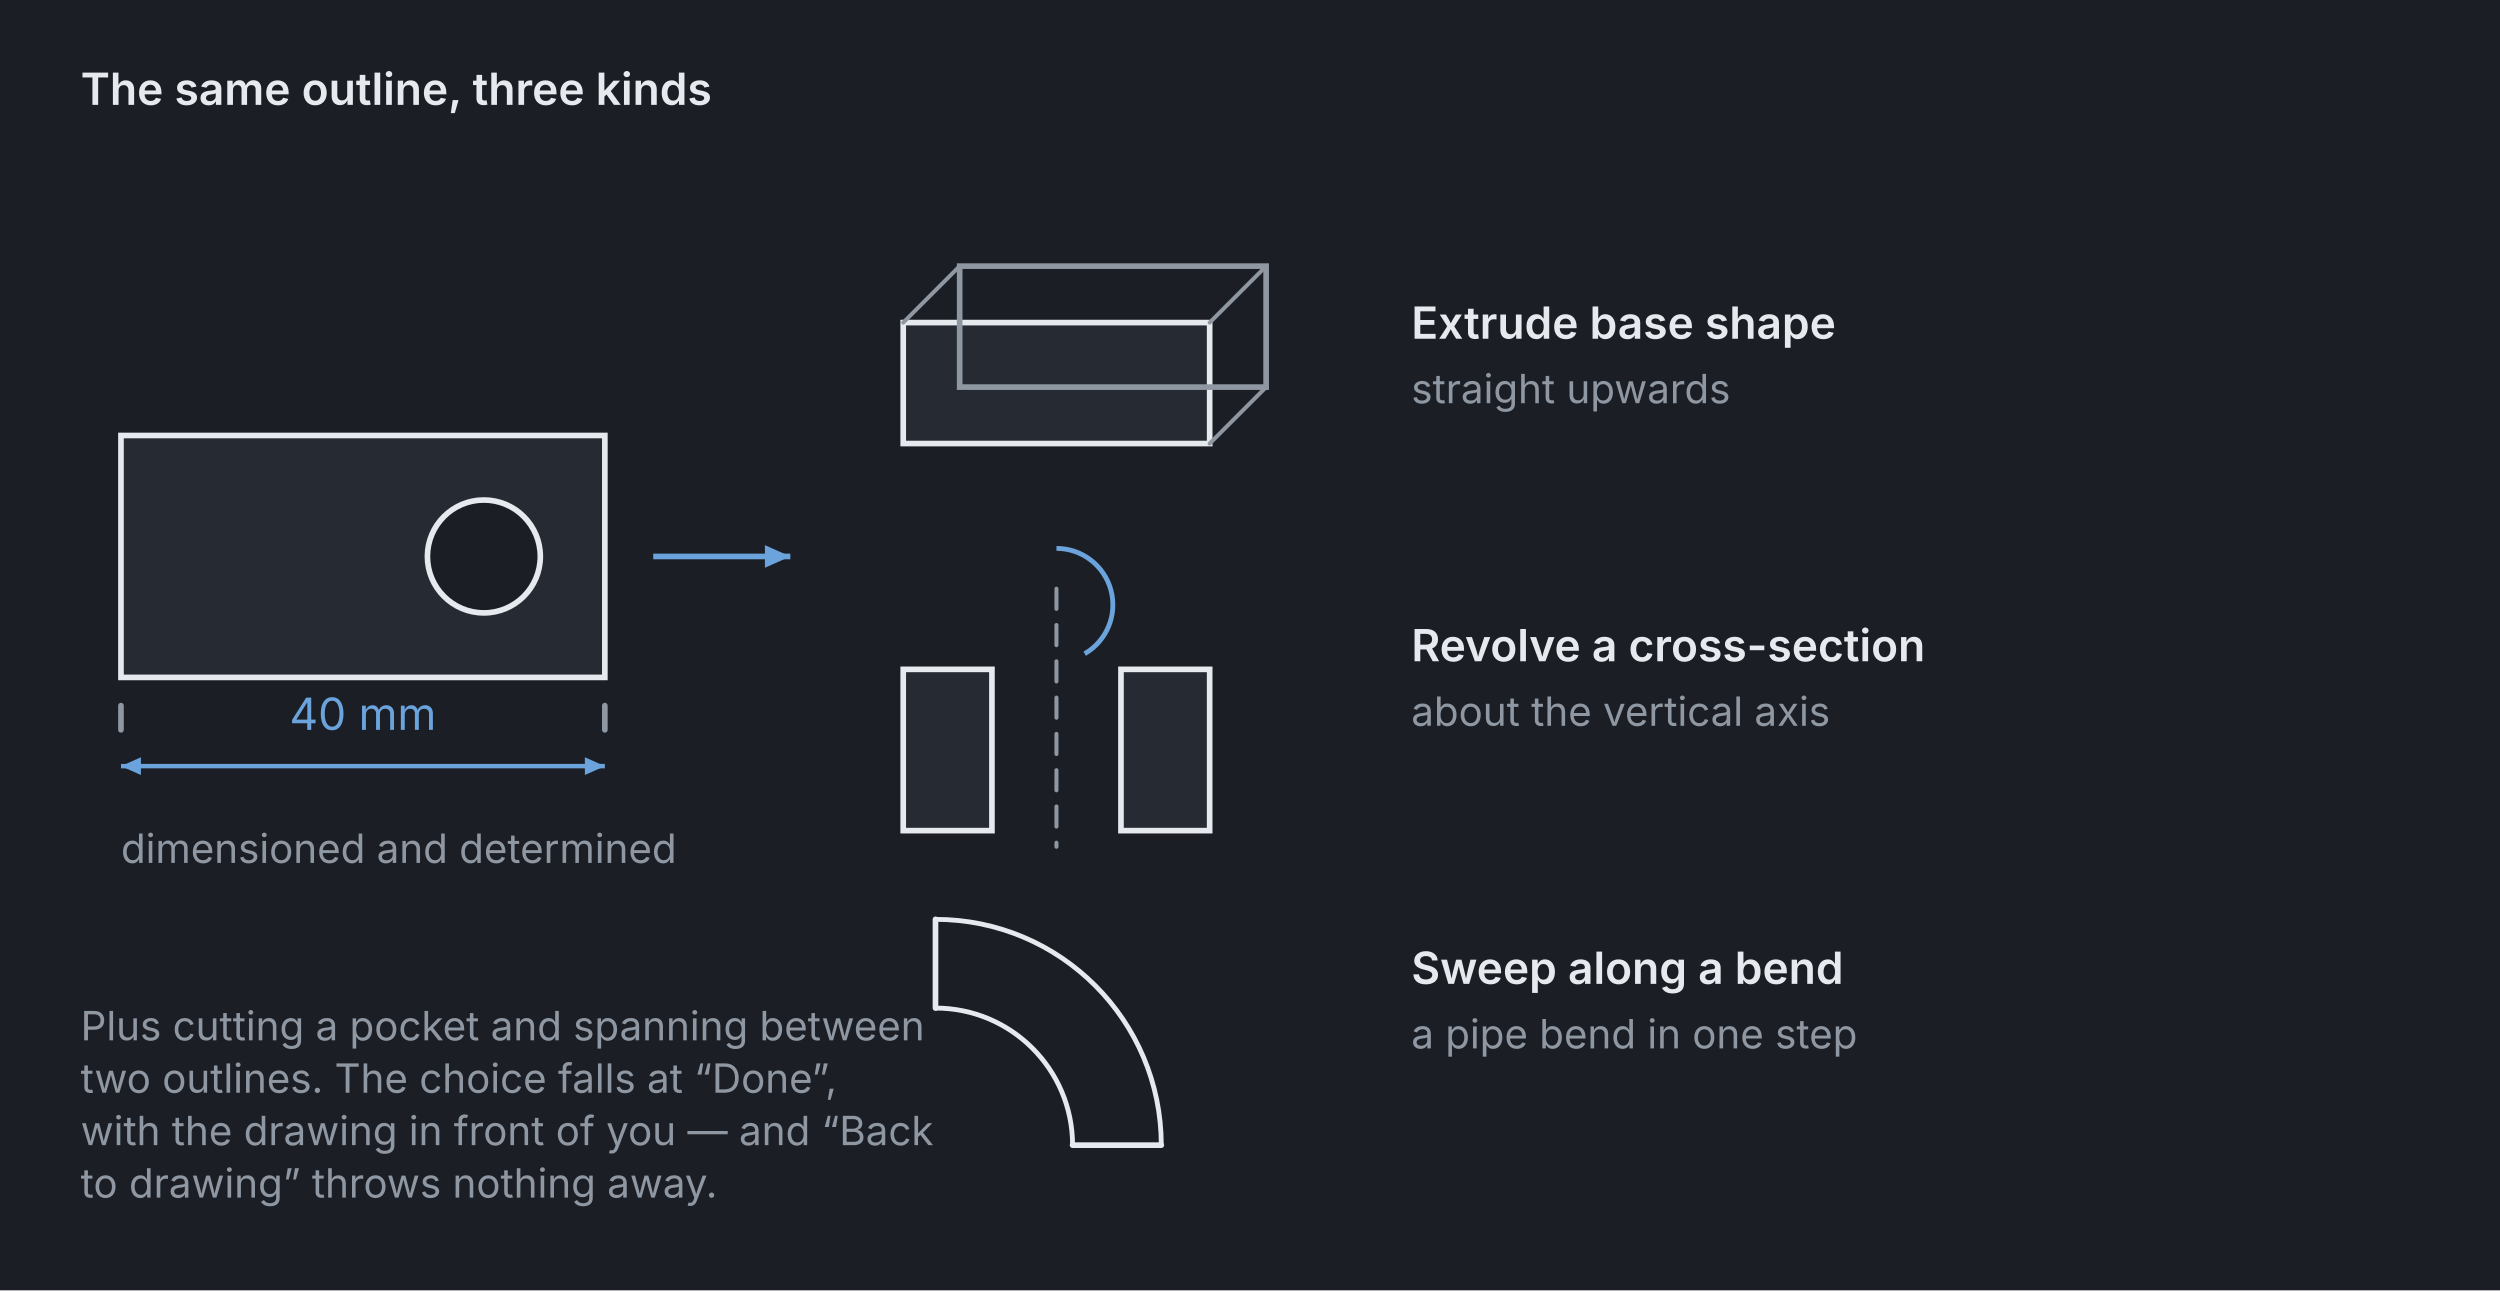
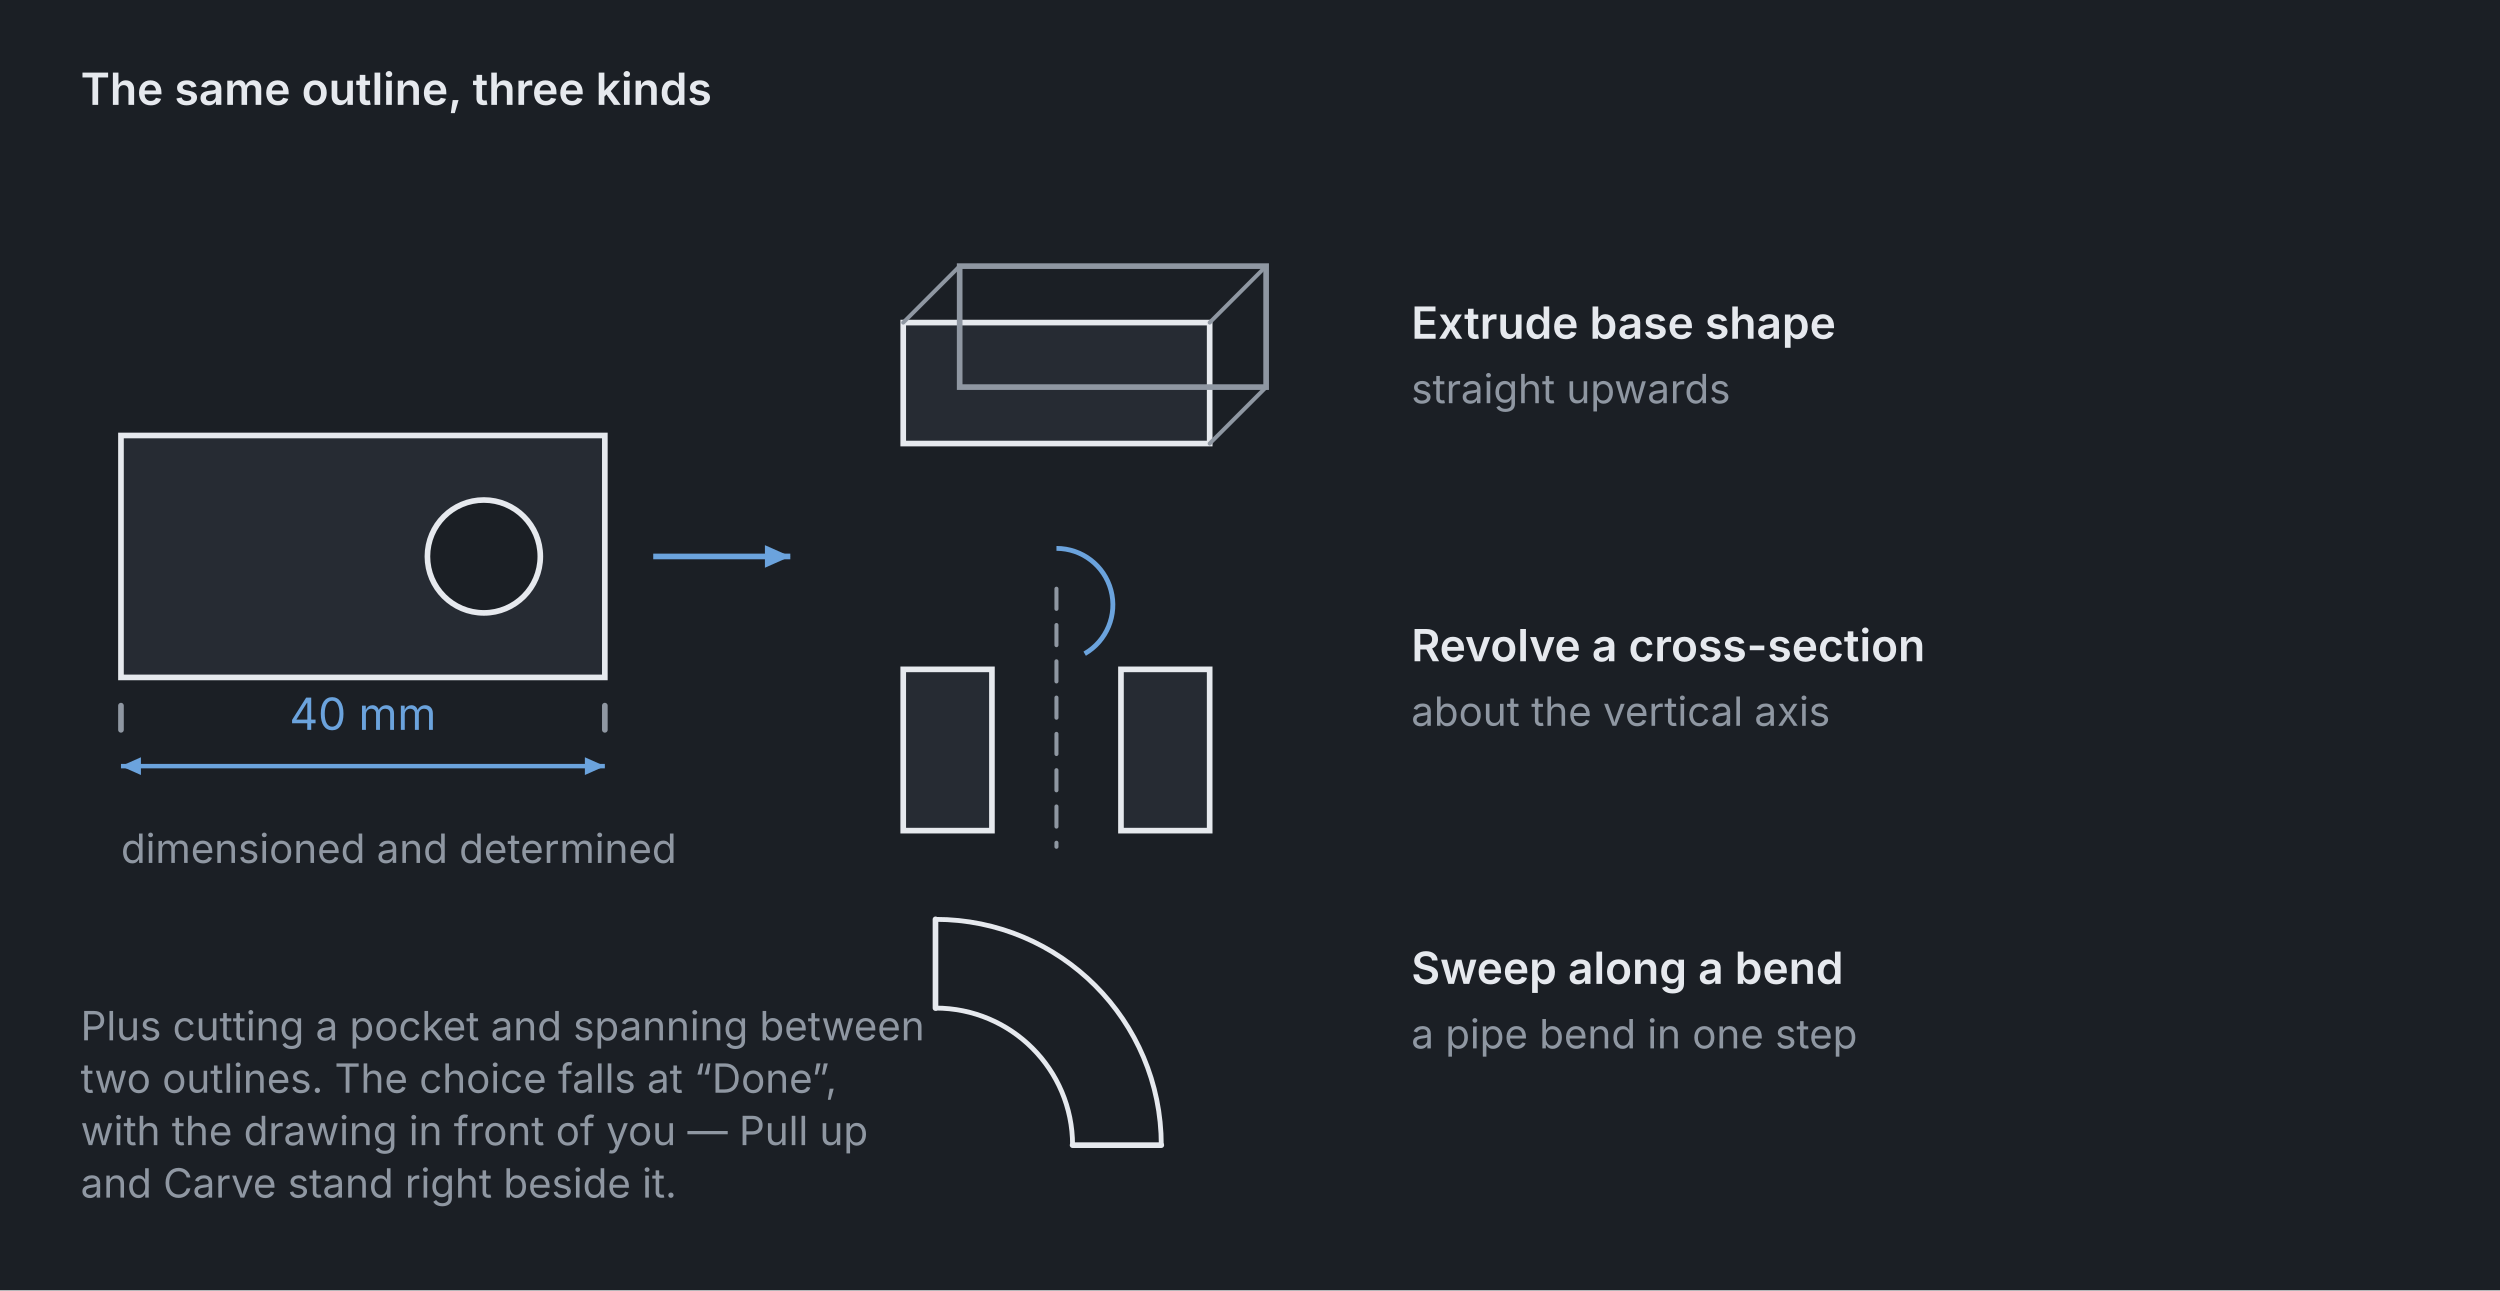
<svg xmlns="http://www.w3.org/2000/svg" viewBox="0 0 620 320" width="620" height="320">
  <defs>
    <marker id="arrow6ba3dd" viewBox="0 0 10 10" refX="9" refY="5" markerWidth="5" markerHeight="5" orient="auto-start-reverse">
      <path d="M 0 1 L 9 5 L 0 9 z" fill="#6ba3dd" />
    </marker>
  </defs>
  <rect x="0" y="0" width="620" height="320" fill="#1b1f25" />
  <text x="20" y="26" fill="#e6e9ee" font-size="11" font-family="system-ui, -apple-system, Segoe UI, sans-serif" text-anchor="start" font-weight="600">The same outline, three kinds</text>
  <polygon points="30,108 150,108 150,168 30,168" fill="#262b33" stroke="#e6e9ee" stroke-width="1.4" />
  <circle cx="120" cy="138" r="14" fill="#1b1f25" stroke="#e6e9ee" stroke-width="1.4" />
  <line x1="30" y1="175" x2="30" y2="181" stroke="#8f97a2" stroke-width="1.4" stroke-linecap="round" />
  <line x1="150" y1="175" x2="150" y2="181" stroke="#8f97a2" stroke-width="1.4" stroke-linecap="round" />
  <line x1="30" y1="190" x2="150" y2="190" stroke="#6ba3dd" stroke-width="1.1" marker-start="url(#arrow6ba3dd)" marker-end="url(#arrow6ba3dd)" />
  <text x="90" y="181" fill="#6ba3dd" font-size="11" font-family="system-ui, -apple-system, Segoe UI, sans-serif" text-anchor="middle">40 mm</text>
  <text x="30" y="214" fill="#8f97a2" font-size="10" font-family="system-ui, -apple-system, Segoe UI, sans-serif" text-anchor="start">dimensioned and determined</text>
  <line x1="162" y1="138" x2="196" y2="138" stroke="#6ba3dd" stroke-width="1.4" marker-end="url(#arrow6ba3dd)" />
  <text x="350" y="84" fill="#e6e9ee" font-size="11" font-family="system-ui, -apple-system, Segoe UI, sans-serif" text-anchor="start" font-weight="600">Extrude base shape</text>
  <text x="350" y="100" fill="#8f97a2" font-size="10" font-family="system-ui, -apple-system, Segoe UI, sans-serif" text-anchor="start">straight upwards</text>
  <text x="350" y="164" fill="#e6e9ee" font-size="11" font-family="system-ui, -apple-system, Segoe UI, sans-serif" text-anchor="start" font-weight="600">Revolve a cross-section</text>
  <text x="350" y="180" fill="#8f97a2" font-size="10" font-family="system-ui, -apple-system, Segoe UI, sans-serif" text-anchor="start">about the vertical axis</text>
  <text x="350" y="244" fill="#e6e9ee" font-size="11" font-family="system-ui, -apple-system, Segoe UI, sans-serif" text-anchor="start" font-weight="600">Sweep along a bend</text>
  <text x="350" y="260" fill="#8f97a2" font-size="10" font-family="system-ui, -apple-system, Segoe UI, sans-serif" text-anchor="start">a pipe bend in one step</text>
  <polygon points="224,80 300,80 300,110 224,110" fill="#262b33" stroke="#e6e9ee" stroke-width="1.4" />
  <polygon points="238,66 314,66 314,96 238,96" fill="none" stroke="#8f97a2" stroke-width="1.4" />
  <line x1="224" y1="80" x2="238" y2="66" stroke="#8f97a2" stroke-width="1" stroke-linecap="round" />
  <line x1="300" y1="80" x2="314" y2="66" stroke="#8f97a2" stroke-width="1" stroke-linecap="round" />
  <line x1="300" y1="110" x2="314" y2="96" stroke="#8f97a2" stroke-width="1" stroke-linecap="round" />
  <line x1="262" y1="146" x2="262" y2="210" stroke="#8f97a2" stroke-width="1" stroke-dasharray="5 4" stroke-linecap="round" />
  <polygon points="224,166 246,166 246,206 224,206" fill="#262b33" stroke="#e6e9ee" stroke-width="1.4" />
  <polygon points="300,166 278,166 278,206 300,206" fill="#262b33" stroke="#e6e9ee" stroke-width="1.4" />
  <path d="M 262 136 A 14 14 0 0 1 269 162.12" fill="none" stroke="#6ba3dd" stroke-width="1.2" />
  <path d="M 232 228 A 56 56 0 0 1 288 284" fill="none" stroke="#e6e9ee" stroke-width="1.2" />
  <path d="M 232 250 A 34 34 0 0 1 266 284" fill="none" stroke="#e6e9ee" stroke-width="1.2" />
  <line x1="266" y1="284" x2="288" y2="284" stroke="#e6e9ee" stroke-width="1.4" stroke-linecap="round" />
  <line x1="232" y1="228" x2="232" y2="250" stroke="#e6e9ee" stroke-width="1.4" stroke-linecap="round" />
  <text x="20" y="258" fill="#8f97a2" font-size="10" font-family="system-ui, -apple-system, Segoe UI, sans-serif" text-anchor="start">Plus cutting a pocket and spanning between</text>
  <text x="20" y="271" fill="#8f97a2" font-size="10" font-family="system-ui, -apple-system, Segoe UI, sans-serif" text-anchor="start">two outlines. The choice falls at “Done”,</text>
-   <text x="20" y="284" fill="#8f97a2" font-size="10" font-family="system-ui, -apple-system, Segoe UI, sans-serif" text-anchor="start">with the drawing in front of you — and “Back</text>
-   <text x="20" y="297" fill="#8f97a2" font-size="10" font-family="system-ui, -apple-system, Segoe UI, sans-serif" text-anchor="start">to drawing” throws nothing away.</text>
+   <text x="20" y="284" fill="#8f97a2" font-size="10" font-family="system-ui, -apple-system, Segoe UI, sans-serif" text-anchor="start">with the drawing in front of you — Pull up</text>
+   <text x="20" y="297" fill="#8f97a2" font-size="10" font-family="system-ui, -apple-system, Segoe UI, sans-serif" text-anchor="start">and Carve stand right beside it.</text>
</svg>
